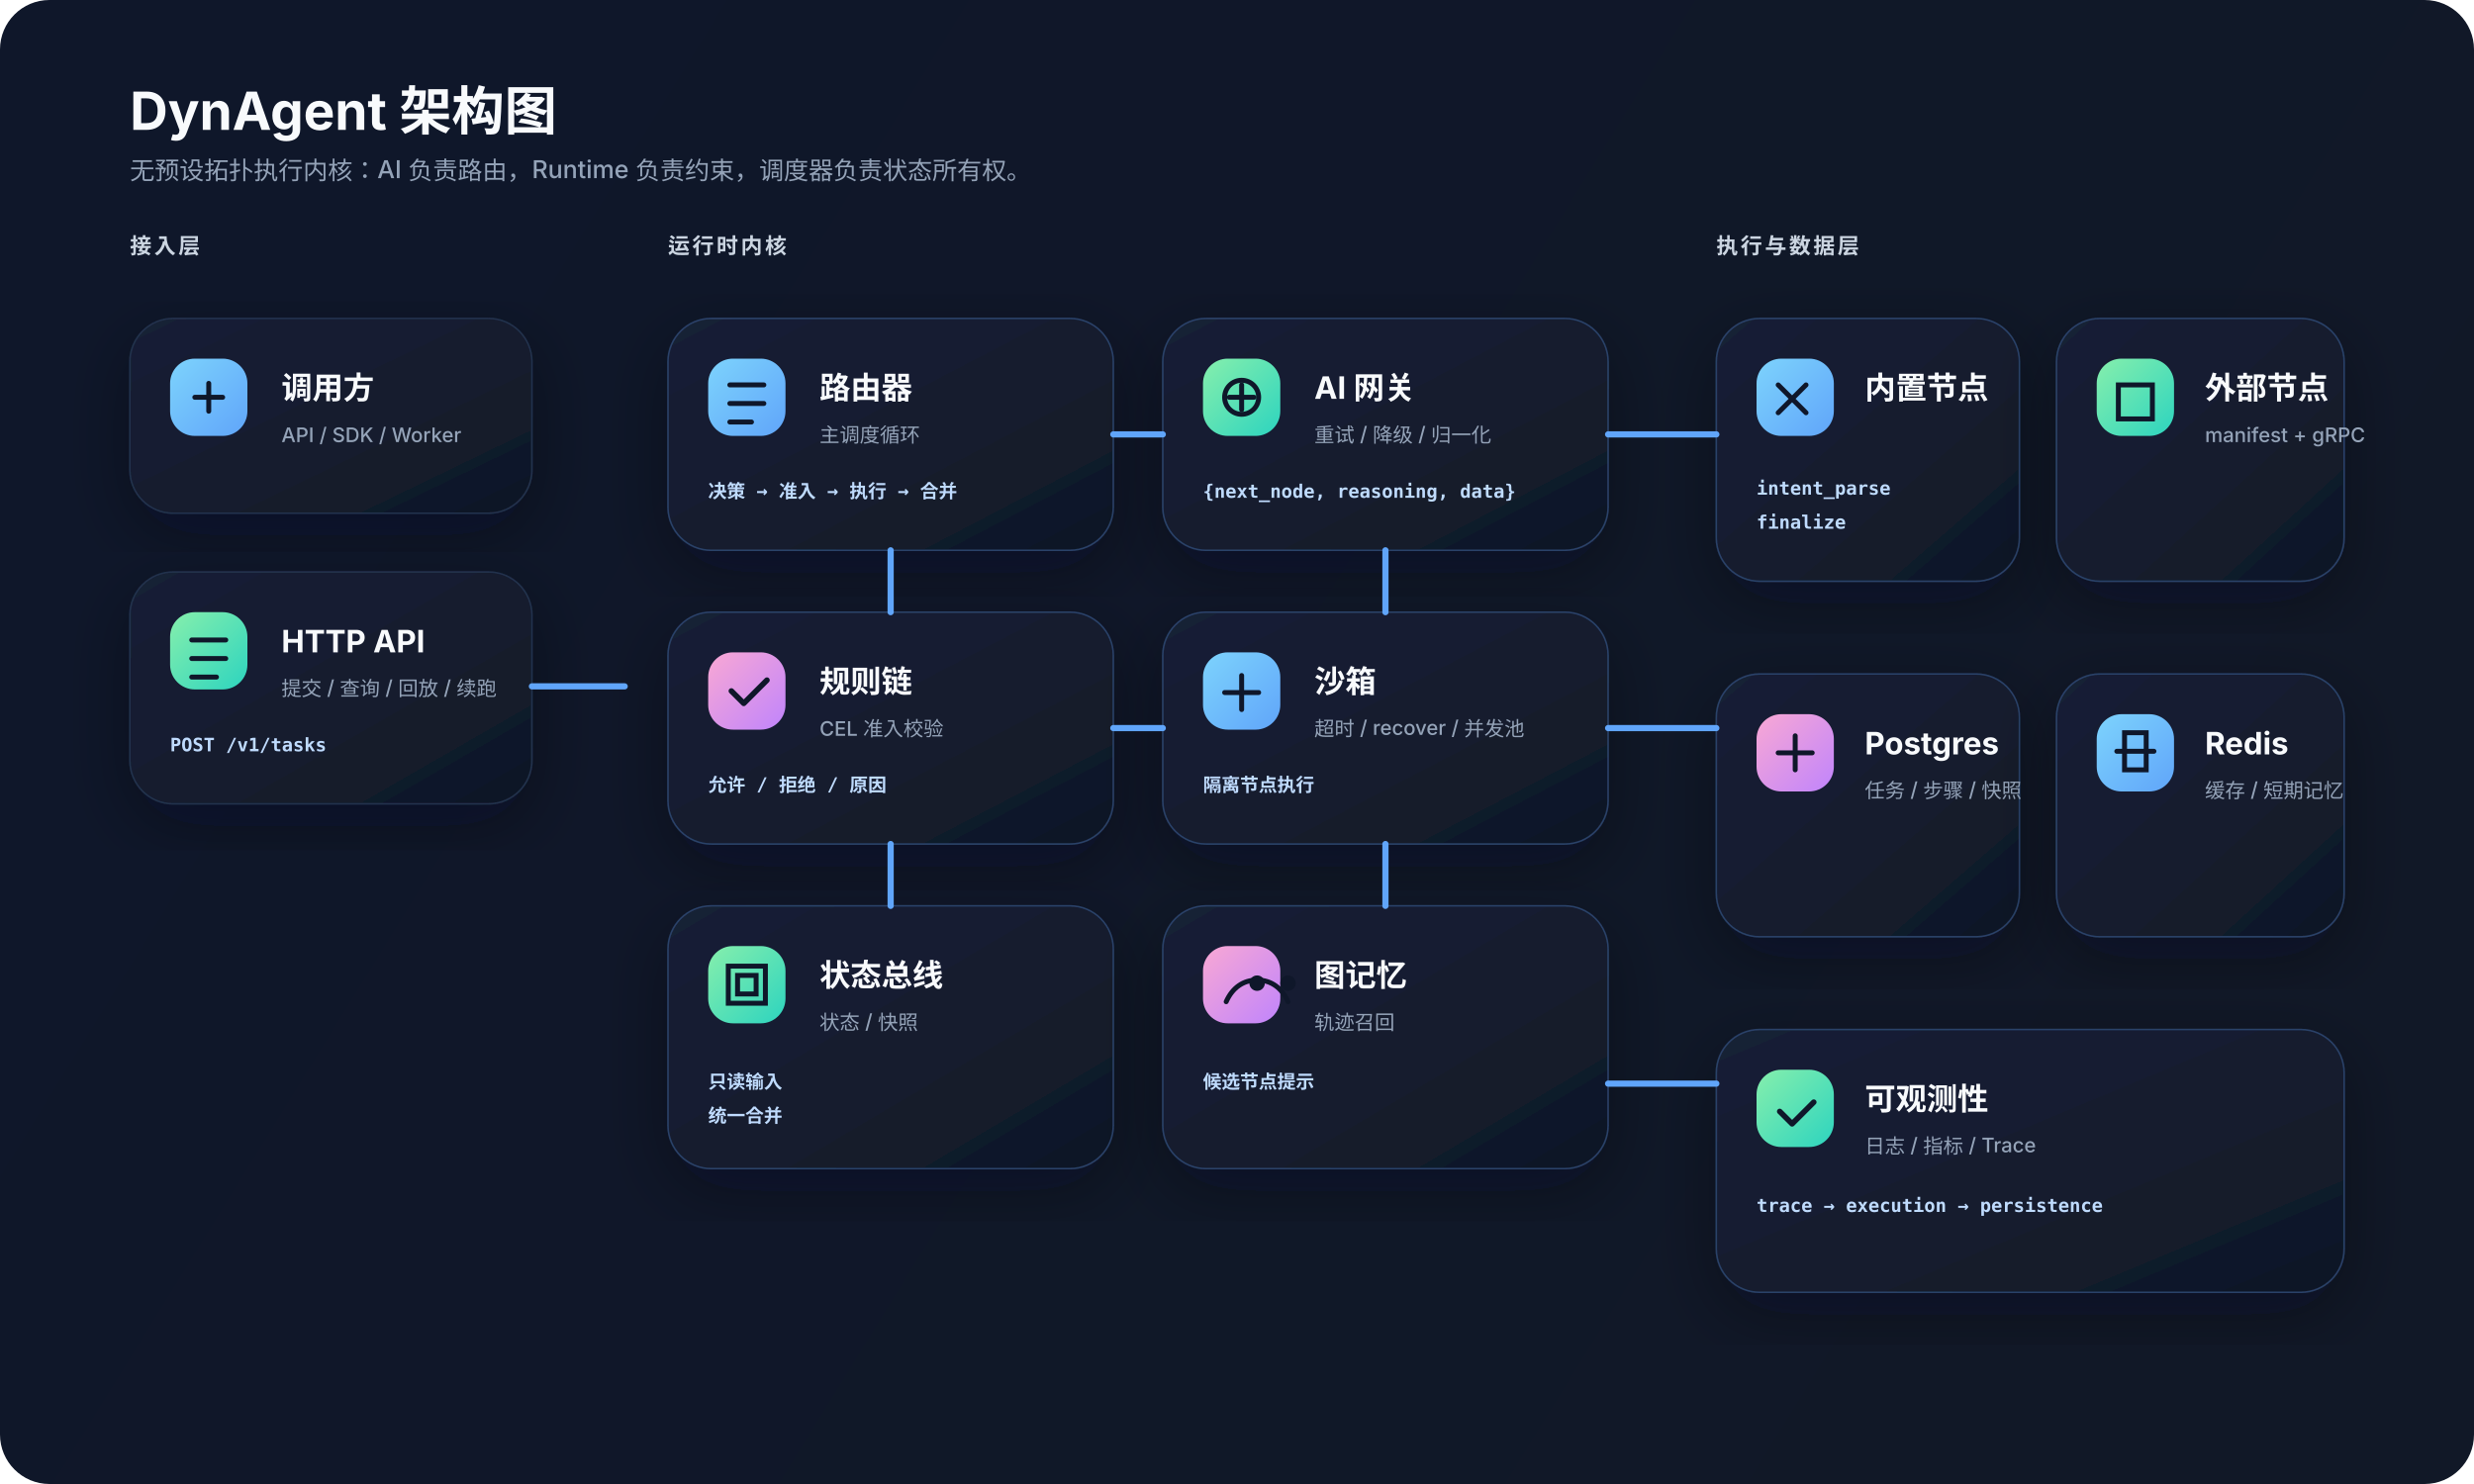
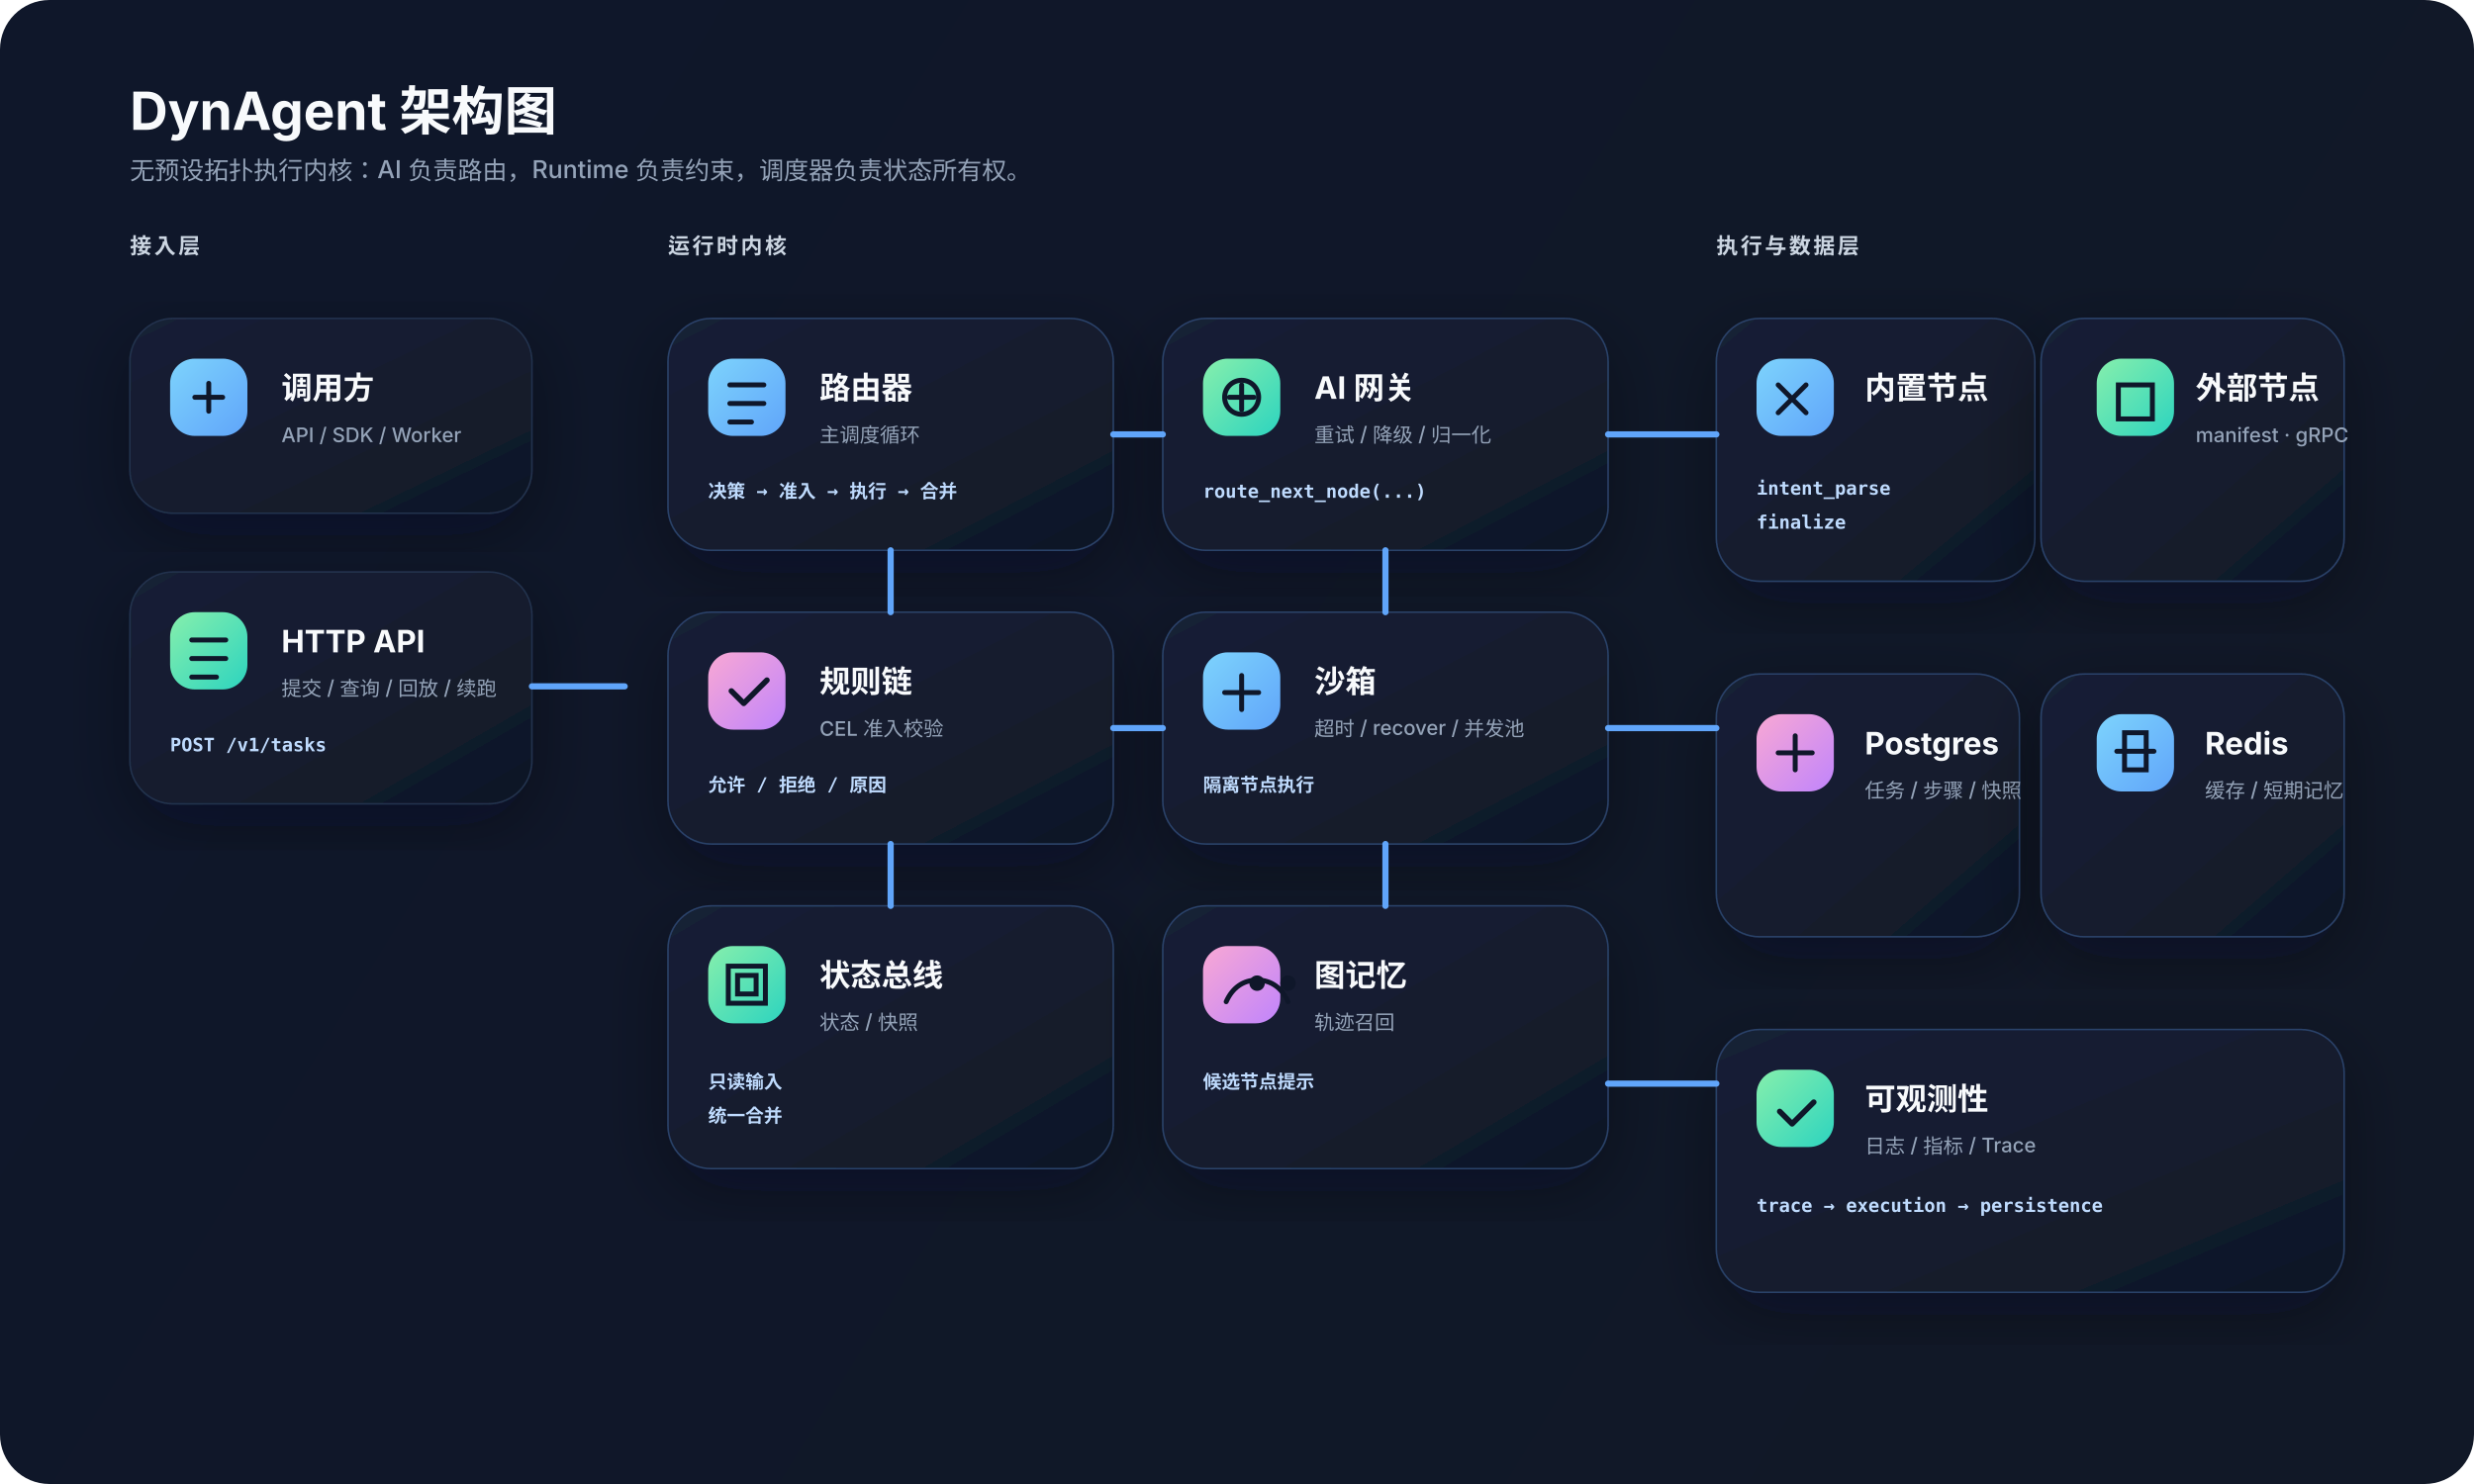
<svg xmlns="http://www.w3.org/2000/svg" width="1600" height="960" viewBox="0 0 1600 960" fill="none">
  <defs>
    <linearGradient id="bg" x1="120" y1="60" x2="1480" y2="900" gradientUnits="userSpaceOnUse">
      <stop stop-color="#0F172A" />
      <stop offset="1" stop-color="#111827" />
    </linearGradient>
    <linearGradient id="panel" x1="0" y1="0" x2="1" y2="1">
      <stop stop-color="#172036" />
      <stop offset="1" stop-color="#101827" />
    </linearGradient>
    <linearGradient id="accent1" x1="0" y1="0" x2="1" y2="1">
      <stop stop-color="#7DD3FC" />
      <stop offset="1" stop-color="#60A5FA" />
    </linearGradient>
    <linearGradient id="accent2" x1="0" y1="0" x2="1" y2="1">
      <stop stop-color="#86EFAC" />
      <stop offset="1" stop-color="#2DD4BF" />
    </linearGradient>
    <linearGradient id="accent3" x1="0" y1="0" x2="1" y2="1">
      <stop stop-color="#F9A8D4" />
      <stop offset="1" stop-color="#C084FC" />
    </linearGradient>
    <filter id="shadow" x="-20%" y="-20%" width="140%" height="140%">
      <feDropShadow dx="0" dy="14" stdDeviation="22" flood-color="#020617" flood-opacity="0.34" />
    </filter>
    <style>
      .title { font: 700 34px -apple-system, BlinkMacSystemFont, "PingFang SC", "Microsoft YaHei", sans-serif; fill: #F8FAFC; }
      .sub { font: 500 16px -apple-system, BlinkMacSystemFont, "PingFang SC", "Microsoft YaHei", sans-serif; fill: #94A3B8; }
      .section { font: 700 14px -apple-system, BlinkMacSystemFont, "PingFang SC", "Microsoft YaHei", sans-serif; fill: #CBD5E1; letter-spacing: 0.12em; }
      .card { font: 700 20px -apple-system, BlinkMacSystemFont, "PingFang SC", "Microsoft YaHei", sans-serif; fill: #F8FAFC; }
      .meta { font: 500 13px -apple-system, BlinkMacSystemFont, "PingFang SC", "Microsoft YaHei", sans-serif; fill: #94A3B8; }
      .code { font: 600 12px ui-monospace, SFMono-Regular, Menlo, monospace; fill: #BFDBFE; }
    </style>
  </defs>
  <rect width="1600" height="960" rx="32" fill="url(#bg)" />
  <text x="84" y="84" class="title">DynAgent 架构图</text>
  <text x="84" y="116" class="sub">无预设拓扑执行内核：AI 负责路由，Runtime 负责约束，调度器负责状态所有权。</text>
  <text x="84" y="164" class="section">接入层</text>
  <text x="432" y="164" class="section">运行时内核</text>
  <text x="1110" y="164" class="section">执行与数据层</text>
  <rect x="84" y="206" width="260" height="126" rx="28" fill="url(#panel)" stroke="#24324D" filter="url(#shadow)" />
  <rect x="110" y="232" width="50" height="50" rx="16" fill="url(#accent1)" />
  <path d="M126 257h18M135 248v18" stroke="#0F172A" stroke-width="3.2" stroke-linecap="round" />
  <text x="182" y="258" class="card">调用方</text>
  <text x="182" y="286" class="meta">API / SDK / Worker</text>
  <rect x="84" y="370" width="260" height="150" rx="28" fill="url(#panel)" stroke="#24324D" filter="url(#shadow)" />
  <rect x="110" y="396" width="50" height="50" rx="16" fill="url(#accent2)" />
  <path d="M124 414h22M124 426h22M124 438h16" stroke="#0F172A" stroke-width="3.2" stroke-linecap="round" />
  <text x="182" y="422" class="card">HTTP API</text>
  <text x="182" y="450" class="meta">提交 / 查询 / 回放 / 续跑</text>
  <text x="110" y="486" class="code">POST /v1/tasks</text>
  <rect x="432" y="206" width="288" height="150" rx="28" fill="url(#panel)" stroke="#2B4269" filter="url(#shadow)" />
  <rect x="458" y="232" width="50" height="50" rx="16" fill="url(#accent1)" />
  <path d="M472 249h22M472 261h22M472 273h14" stroke="#0F172A" stroke-width="3.2" stroke-linecap="round" />
  <text x="530" y="258" class="card">路由器</text>
  <text x="530" y="286" class="meta">主调度循环</text>
  <text x="458" y="322" class="code">决策 → 准入 → 执行 → 合并</text>
  <rect x="752" y="206" width="288" height="150" rx="28" fill="url(#panel)" stroke="#2B4269" filter="url(#shadow)" />
  <rect x="778" y="232" width="50" height="50" rx="16" fill="url(#accent2)" />
  <circle cx="803" cy="257" r="11" stroke="#0F172A" stroke-width="3.2" />
  <path d="M795 257h16M803 249v16" stroke="#0F172A" stroke-width="3.2" stroke-linecap="round" />
  <text x="850" y="258" class="card">AI 网关</text>
  <text x="850" y="286" class="meta">重试 / 降级 / 归一化</text>
-   <text x="778" y="322" class="code">{next_node, reasoning, data}</text>
+   <text x="778" y="322" class="code">route_next_node(...)</text>
  <rect x="432" y="396" width="288" height="150" rx="28" fill="url(#panel)" stroke="#2B4269" filter="url(#shadow)" />
  <rect x="458" y="422" width="50" height="50" rx="16" fill="url(#accent3)" />
  <path d="M473 447l8 8 15-15" stroke="#0F172A" stroke-width="3.6" stroke-linecap="round" stroke-linejoin="round" />
  <text x="530" y="448" class="card">规则链</text>
  <text x="530" y="476" class="meta">CEL 准入校验</text>
  <text x="458" y="512" class="code">允许 / 拒绝 / 原因</text>
  <rect x="752" y="396" width="288" height="150" rx="28" fill="url(#panel)" stroke="#2B4269" filter="url(#shadow)" />
  <rect x="778" y="422" width="50" height="50" rx="16" fill="url(#accent1)" />
  <path d="M792 448h22M803 437v22" stroke="#0F172A" stroke-width="3.2" stroke-linecap="round" />
  <text x="850" y="448" class="card">沙箱</text>
  <text x="850" y="476" class="meta">超时 / recover / 并发池</text>
  <text x="778" y="512" class="code">隔离节点执行</text>
  <rect x="432" y="586" width="288" height="170" rx="28" fill="url(#panel)" stroke="#2B4269" filter="url(#shadow)" />
  <rect x="458" y="612" width="50" height="50" rx="16" fill="url(#accent2)" />
  <path d="M471 625h24v24h-24zM477 631h12v12h-12z" stroke="#0F172A" stroke-width="3.2" />
  <text x="530" y="638" class="card">状态总线</text>
  <text x="530" y="666" class="meta">状态 / 快照</text>
  <text x="458" y="704" class="code">只读输入</text>
  <text x="458" y="726" class="code">统一合并</text>
  <rect x="752" y="586" width="288" height="170" rx="28" fill="url(#panel)" stroke="#2B4269" filter="url(#shadow)" />
  <rect x="778" y="612" width="50" height="50" rx="16" fill="url(#accent3)" />
  <path d="M793 648c4-9 11-14 20-14s16 5 20 14" stroke="#0F172A" stroke-width="3.2" stroke-linecap="round" />
  <circle cx="813" cy="636" r="5" fill="#0F172A" />
  <circle cx="833" cy="636" r="5" fill="#0F172A" />
  <text x="850" y="638" class="card">图记忆</text>
  <text x="850" y="666" class="meta">轨迹召回</text>
  <text x="778" y="704" class="code">候选节点提示</text>
-   <rect x="1110" y="206" width="196" height="170" rx="28" fill="url(#panel)" stroke="#2B4269" filter="url(#shadow)" />
+   <rect x="1110" y="206" width="206" height="170" rx="28" fill="url(#panel)" stroke="#2B4269" filter="url(#shadow)" />
  <rect x="1136" y="232" width="50" height="50" rx="16" fill="url(#accent1)" />
  <path d="M1150 249l18 18M1168 249l-18 18" stroke="#0F172A" stroke-width="3.2" stroke-linecap="round" />
  <text x="1206" y="258" class="card">内置节点</text>
  <text x="1136" y="320" class="code">intent_parse</text>
  <text x="1136" y="342" class="code">finalize</text>
-   <rect x="1330" y="206" width="186" height="170" rx="28" fill="url(#panel)" stroke="#2B4269" filter="url(#shadow)" />
+   <rect x="1320" y="206" width="196" height="170" rx="28" fill="url(#panel)" stroke="#2B4269" filter="url(#shadow)" />
  <rect x="1356" y="232" width="50" height="50" rx="16" fill="url(#accent2)" />
  <path d="M1370 249h22v22h-22z" stroke="#0F172A" stroke-width="3.2" />
-   <text x="1426" y="258" class="card">外部节点</text>
-   <text x="1426" y="286" class="meta">manifest + gRPC</text>
+   <text x="1420" y="258" class="card">外部节点</text>
+   <text x="1420" y="286" class="meta">manifest · gRPC</text>
  <rect x="1110" y="436" width="196" height="170" rx="28" fill="url(#panel)" stroke="#2B4269" filter="url(#shadow)" />
  <rect x="1136" y="462" width="50" height="50" rx="16" fill="url(#accent3)" />
  <path d="M1150 487h22M1161 476v22" stroke="#0F172A" stroke-width="3.2" stroke-linecap="round" />
  <text x="1206" y="488" class="card">Postgres</text>
  <text x="1206" y="516" class="meta">任务 / 步骤 / 快照</text>
-   <rect x="1330" y="436" width="186" height="170" rx="28" fill="url(#panel)" stroke="#2B4269" filter="url(#shadow)" />
+   <rect x="1320" y="436" width="196" height="170" rx="28" fill="url(#panel)" stroke="#2B4269" filter="url(#shadow)" />
  <rect x="1356" y="462" width="50" height="50" rx="16" fill="url(#accent1)" />
  <path d="M1369 486h24" stroke="#0F172A" stroke-width="3.2" stroke-linecap="round" />
  <path d="M1374 474h14v24h-14z" stroke="#0F172A" stroke-width="3.2" />
  <text x="1426" y="488" class="card">Redis</text>
  <text x="1426" y="516" class="meta">缓存 / 短期记忆</text>
  <rect x="1110" y="666" width="406" height="170" rx="28" fill="url(#panel)" stroke="#2B4269" filter="url(#shadow)" />
  <rect x="1136" y="692" width="50" height="50" rx="16" fill="url(#accent2)" />
  <path d="M1151 719l8 8 14-14" stroke="#0F172A" stroke-width="3.6" stroke-linecap="round" stroke-linejoin="round" />
  <text x="1206" y="718" class="card">可观测性</text>
  <text x="1206" y="746" class="meta">日志 / 指标 / Trace</text>
  <text x="1136" y="784" class="code">trace → execution → persistence</text>
  <path d="M344 444H404" stroke="#60A5FA" stroke-width="4" stroke-linecap="round" />
  <path d="M720 281H752" stroke="#60A5FA" stroke-width="4" stroke-linecap="round" />
  <path d="M576 356V396" stroke="#60A5FA" stroke-width="4" stroke-linecap="round" />
  <path d="M896 356V396" stroke="#60A5FA" stroke-width="4" stroke-linecap="round" />
  <path d="M720 471H752" stroke="#60A5FA" stroke-width="4" stroke-linecap="round" />
  <path d="M576 546V586" stroke="#60A5FA" stroke-width="4" stroke-linecap="round" />
  <path d="M896 546V586" stroke="#60A5FA" stroke-width="4" stroke-linecap="round" />
  <path d="M1040 281H1110" stroke="#60A5FA" stroke-width="4" stroke-linecap="round" />
  <path d="M1040 471H1110" stroke="#60A5FA" stroke-width="4" stroke-linecap="round" />
  <path d="M1040 701H1110" stroke="#60A5FA" stroke-width="4" stroke-linecap="round" />
</svg>
